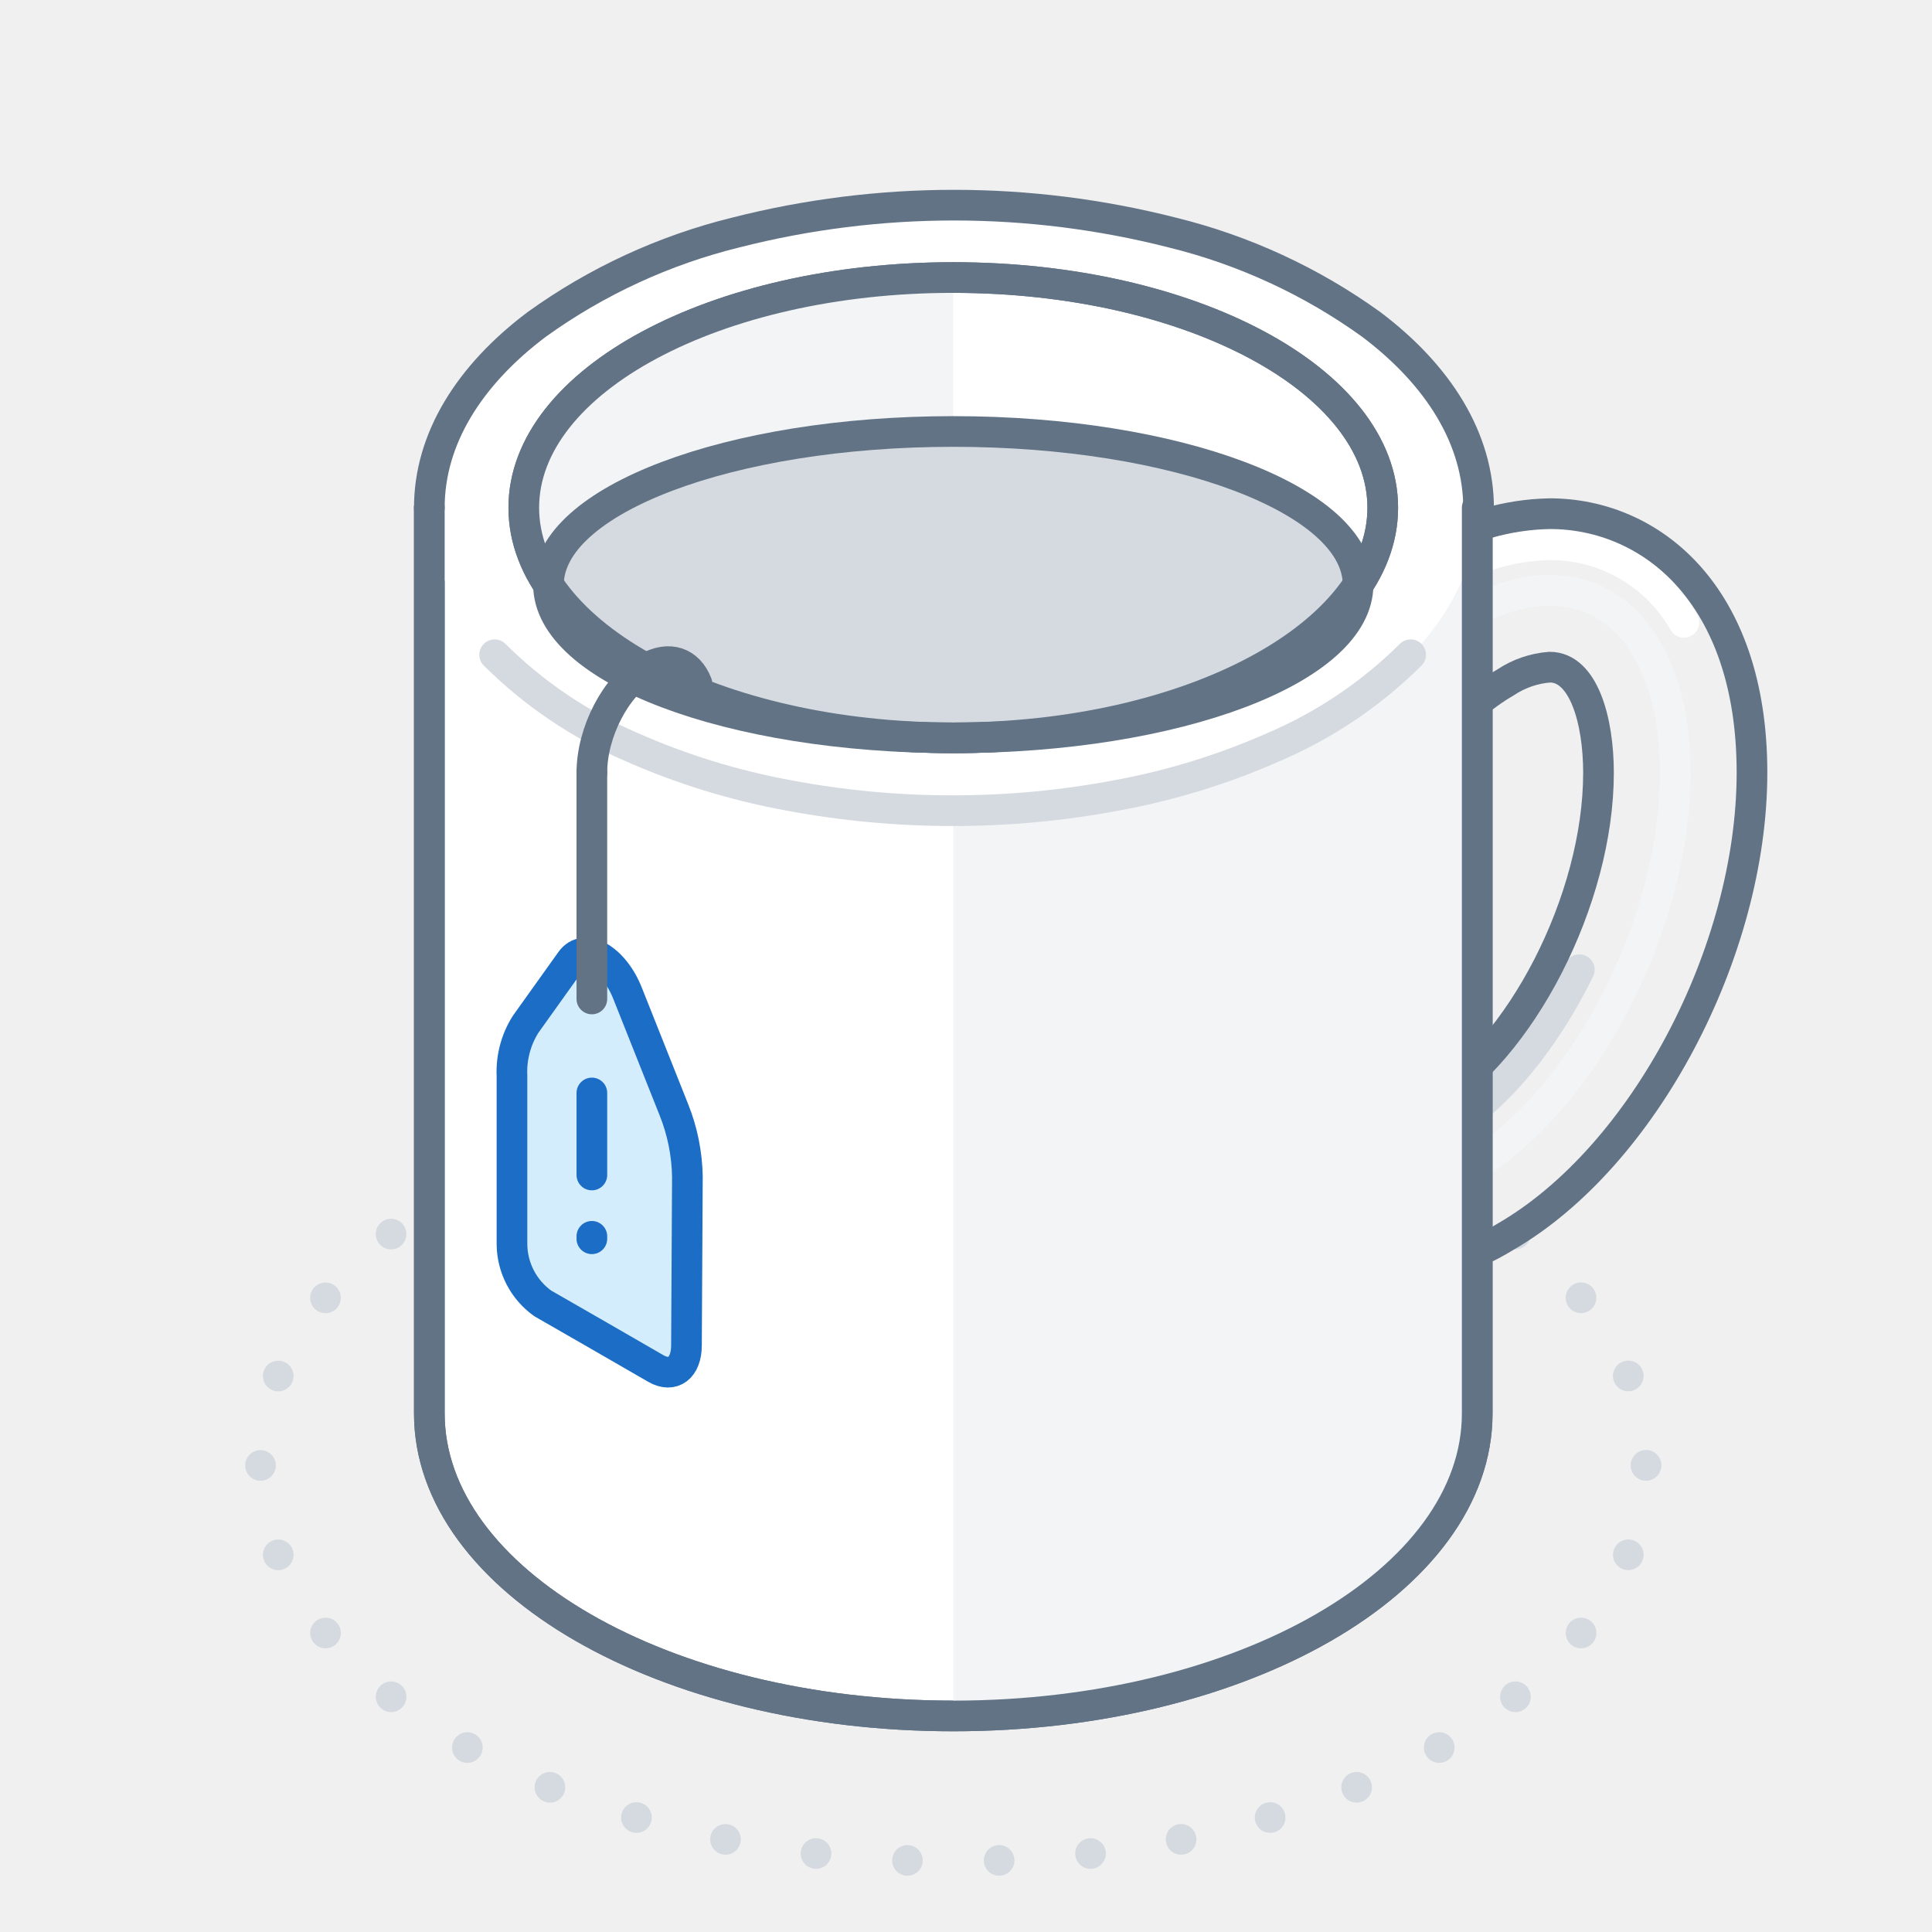
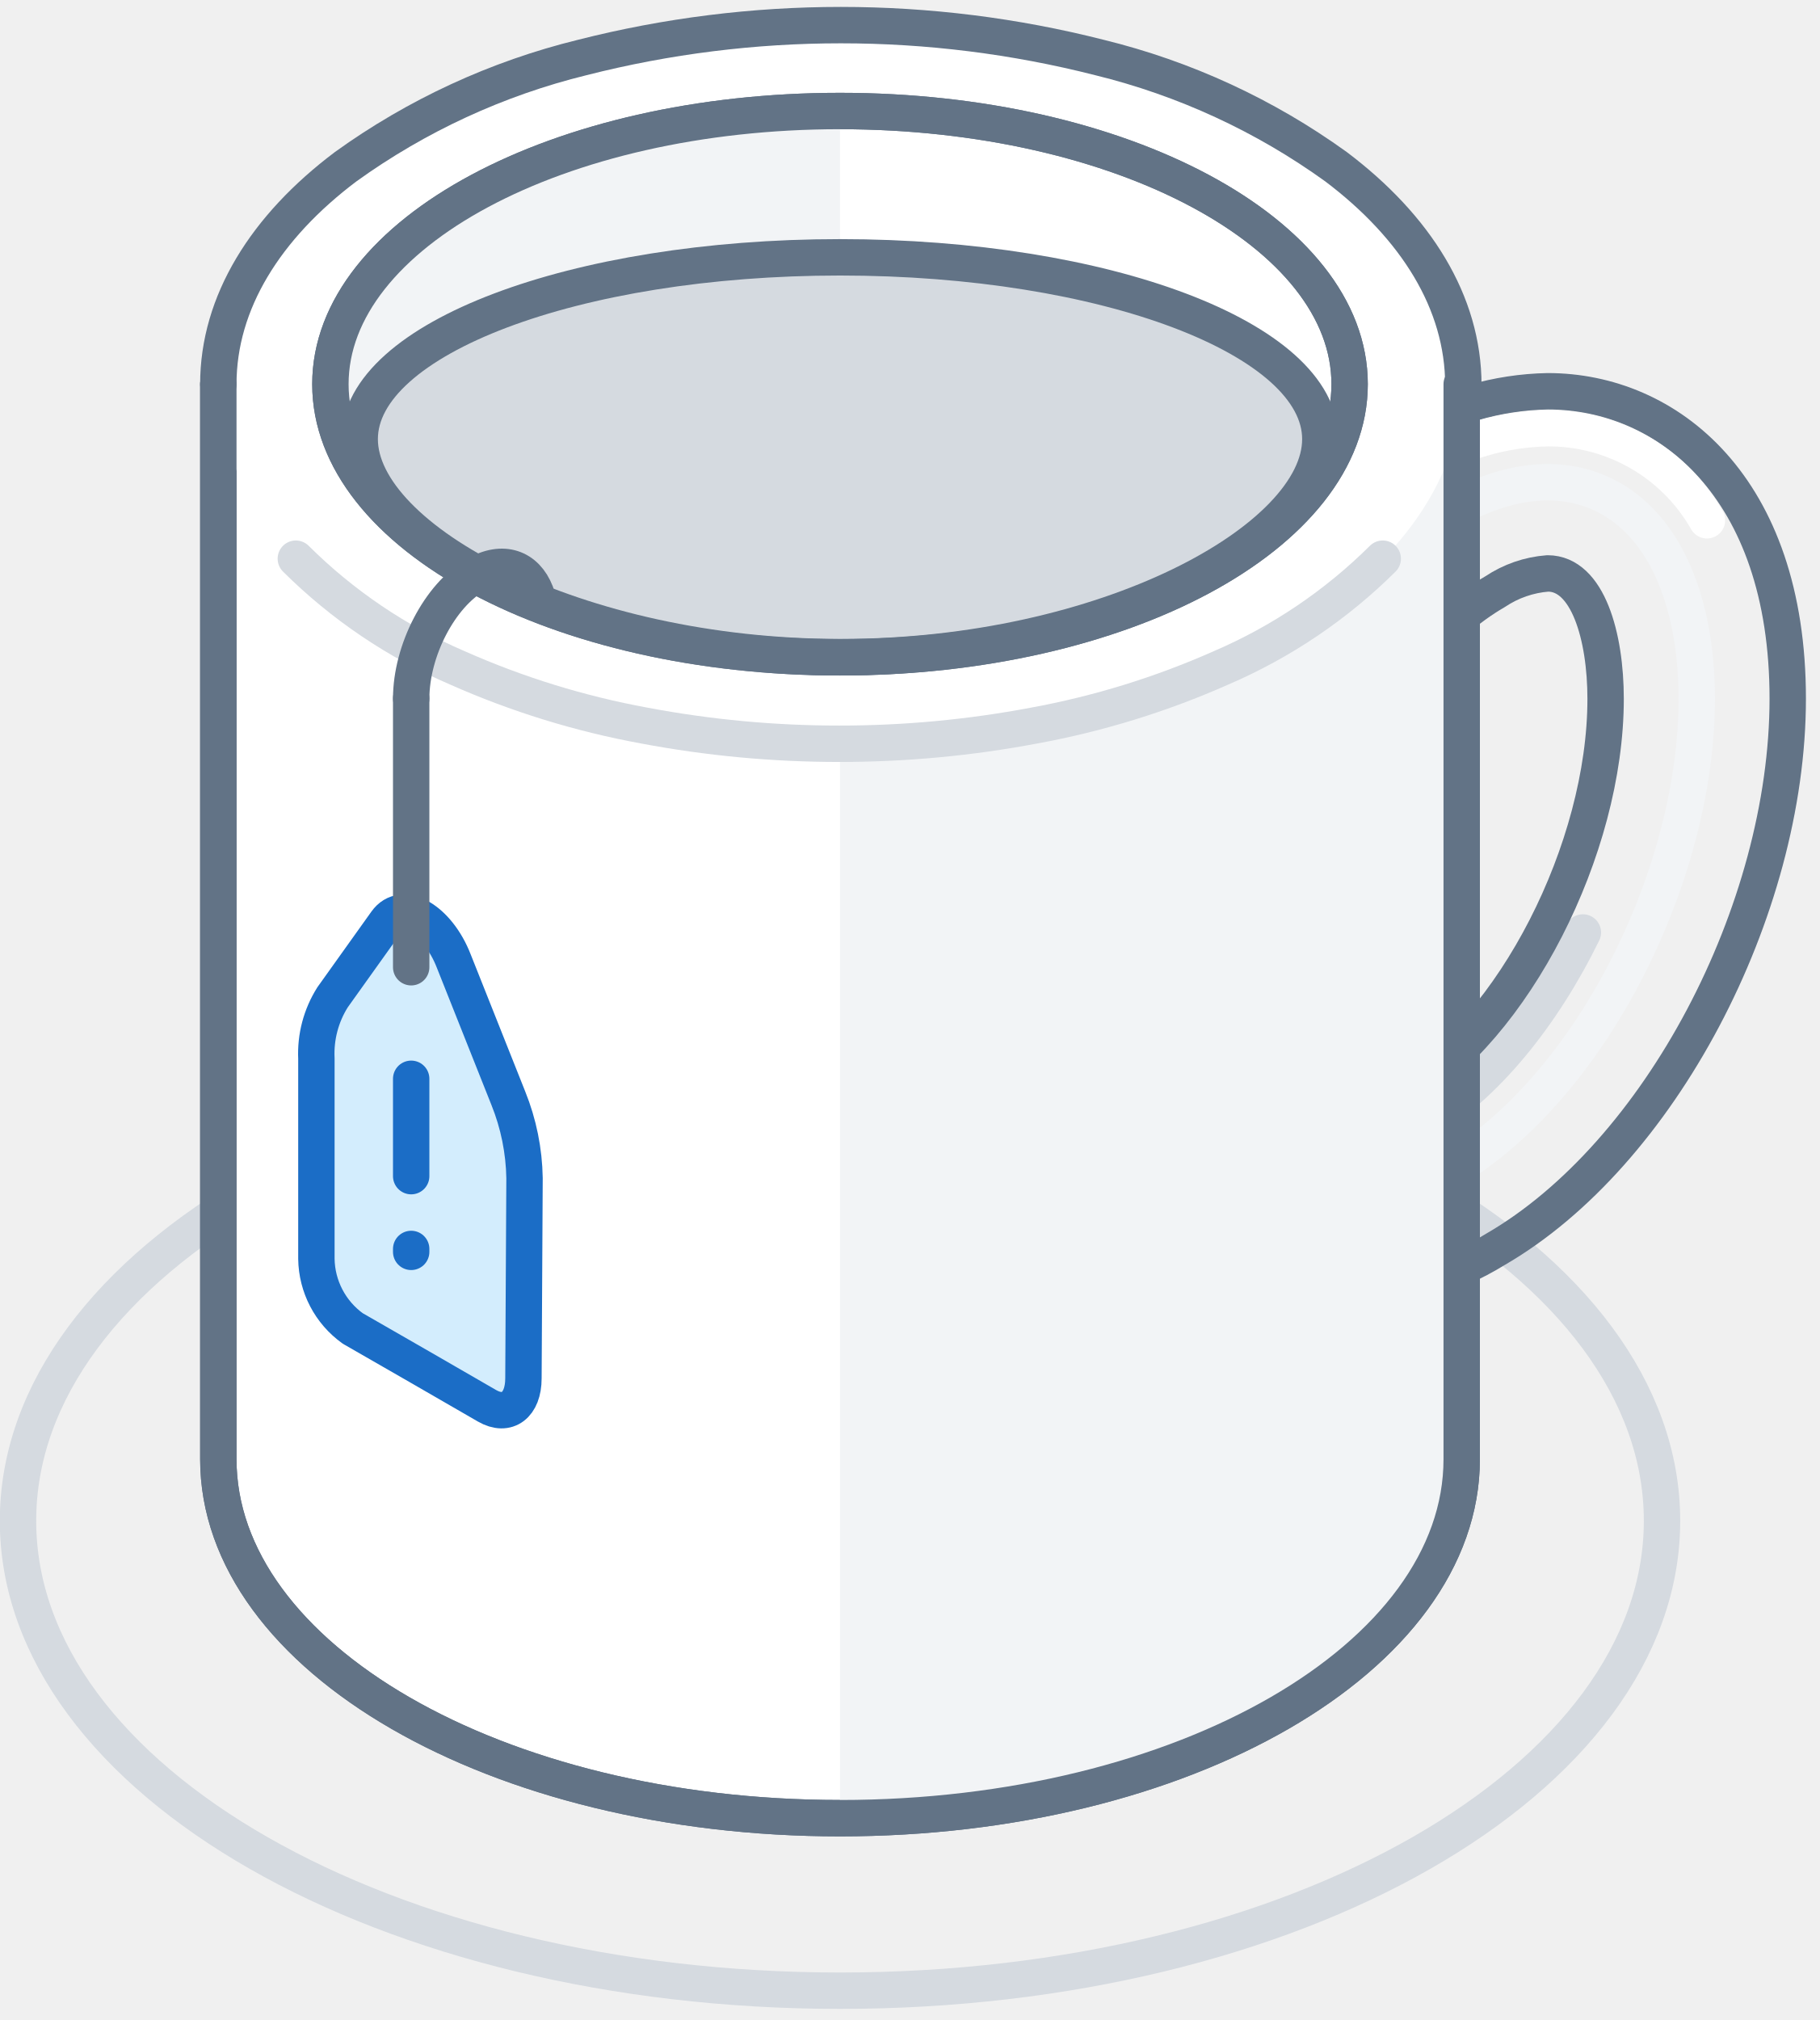
- <svg xmlns="http://www.w3.org/2000/svg" width="126" height="126" viewBox="0 0 126 126">
-   <defs>
-     <style>.cls-1,.cls-11,.cls-2,.cls-3,.cls-4,.cls-5{fill:none;}.cls-1,.cls-4{stroke:#d5dae0;}.cls-1,.cls-10,.cls-2,.cls-3,.cls-4,.cls-5,.cls-6,.cls-9{stroke-linecap:round;stroke-linejoin:round;stroke-width:2px;}.cls-1{stroke-dasharray:0 5.98;}.cls-2,.cls-6,.cls-9{stroke:#627386;}.cls-3{stroke:#f2f4f6;}.cls-5{stroke:#fff;}.cls-6,.cls-8{fill:#fff;}.cls-7{fill:#f2f4f6;}.cls-9{fill:#d5dae0;}.cls-10{fill:#d3edfd;stroke:#1b6dc6;}</style>
-   </defs>
-   <g id="Layer_2" data-name="Layer 2">
-     <g id="Layer_4" data-name="Layer 4">
-       <ellipse class="cls-1" cx="62.17" cy="95.57" rx="45.18" ry="25.82" />
-       <path class="cls-2" d="M90.29,83c-6.56,0-13.18-5.23-13.18-16.89S84.17,41,93.18,35.8a15.72,15.72,0,0,1,7.89-2.3c6.56,0,13.19,5.22,13.19,16.89S107.2,75.45,98.18,80.66A15.79,15.79,0,0,1,90.29,83Z" />
-       <ellipse class="cls-3" cx="95.68" cy="58.23" rx="20.84" ry="11.79" transform="translate(4.64 123.47) rotate(-66.95)" />
-       <path class="cls-4" d="M103,63.24c-2.23,4.56-5.4,8.49-8.86,10.49A8.05,8.05,0,0,1,90.29,75c-3.82,0-5.18-4.78-5.18-8.88" />
-       <path class="cls-5" d="M79.11,66.07c0-11.13,6.62-23.66,15.07-28.54a13.75,13.75,0,0,1,6.89-2,10,10,0,0,1,8.75,5.06" />
-       <path class="cls-2" d="M90.29,73c-2.2,0-3.18-3.46-3.18-6.88,0-8.25,5.07-18.14,11.07-21.61a6,6,0,0,1,2.89-1c2.2,0,3.18,3.46,3.18,6.89,0,8.25-5.07,18.14-11.07,21.6A5.85,5.85,0,0,1,90.29,73Z" />
-       <path class="cls-6" d="M28,33.11V92.18c0,10.9,15.3,19.73,34.17,19.73s34.17-8.83,34.17-19.73V33.11Z" />
-       <path class="cls-7" d="M62.17,111.91c18.87,0,34.17-8.83,34.17-19.73V33.11H62.17Z" />
-       <ellipse class="cls-8" cx="62.17" cy="33.11" rx="34.17" ry="19.73" />
-       <path class="cls-2" d="M28,33.11V92.18c0,10.9,15.3,19.73,34.17,19.73s34.17-8.83,34.17-19.73V33.11" />
-       <ellipse class="cls-6" cx="62.17" cy="33.11" rx="28.01" ry="15.01" />
-       <path class="cls-7" d="M62.17,18.11h0c-15.47,0-28,6.72-28,15s12.55,15,28,15h0Z" />
-       <ellipse class="cls-9" cx="62.17" cy="38.13" rx="26.4" ry="9.99" />
-       <ellipse class="cls-2" cx="62.17" cy="33.11" rx="28.01" ry="15.01" />
-       <path class="cls-2" d="M28,33.11c0-4.49,2.6-8.64,7-11.95a37.57,37.57,0,0,1,13-6,57.65,57.65,0,0,1,28.43,0,37.49,37.49,0,0,1,13,6c4.39,3.31,7,7.46,7,12" />
-       <path class="cls-4" d="M92,42.7a28.62,28.62,0,0,1-8.89,6,45.59,45.59,0,0,1-10.27,3.17,57.54,57.54,0,0,1-10.71,1,57.57,57.57,0,0,1-10.72-1,45.59,45.59,0,0,1-10.27-3.17,28.56,28.56,0,0,1-8.88-6" />
-       <path class="cls-2" d="M45.45,44.58c-.54-1.39-1.81-1.86-3.29-1-2,1.14-3.56,4.18-3.56,6.81" />
-       <path class="cls-10" d="M44.77,87.74c0,1.47-.89,2.15-2,1.51l-3.69-2.13L35.39,85a4.79,4.79,0,0,1-2-3.83v-11a5.8,5.8,0,0,1,.89-3.37l2.95-4.13c.89-1.25,2.83-.13,3.71,2.14l3,7.54a12.28,12.28,0,0,1,.89,4.39Z" />
-       <line class="cls-2" x1="38.6" y1="50.38" x2="38.6" y2="65.15" />
-       <line class="cls-10" x1="38.6" y1="71.28" x2="38.6" y2="76.63" />
-       <line class="cls-10" x1="38.6" y1="80.79" x2="38.6" y2="80.63" />
-       <rect class="cls-11" width="126" height="126" />
+ <svg xmlns="http://www.w3.org/2000/svg" width="100px" height="111px" viewBox="0 0 100 111" version="1.1">
+   <g id="Page-1" stroke="none" stroke-width="1" fill="none" fill-rule="evenodd">
+     <g id="alert" transform="translate(-16, -12)">
+       <path d="M62.17,121.39 C87.122,121.39 107.35,109.83 107.35,95.57 C107.35,81.31 87.122,69.75 62.17,69.75 C37.218,69.75 16.99,81.31 16.99,95.57 C16.99,109.83 37.218,121.39 62.17,121.39 Z" id="Oval" stroke="#D5DAE0" stroke-width="2" stroke-linecap="round" stroke-linejoin="round" stroke-dasharray="0" />
+       <path d="M90.29,83 C83.73,83 77.11,77.77 77.11,66.11 C77.11,54.45 84.17,41 93.18,35.8 C95.56,34.347 98.283,33.553 101.07,33.5 C107.63,33.5 114.26,38.72 114.26,50.39 C114.26,62.06 107.2,75.45 98.18,80.66 C95.803,82.124 93.081,82.931 90.29,83 Z" id="Path" stroke="#627386" stroke-width="2" stroke-linecap="round" stroke-linejoin="round" />
+       <ellipse id="Oval" stroke="#F2F4F6" stroke-width="2" stroke-linecap="round" stroke-linejoin="round" transform="translate(95.68312, 58.22779) rotate(-66.95) translate(-95.68312, -58.22779) " cx="95.683" cy="58.228" rx="20.84" ry="11.79" />
+       <path d="M103,63.24 C100.77,67.8 97.6,71.73 94.14,73.73 C92.986,74.475 91.661,74.912 90.29,75 C86.47,75 85.11,70.22 85.11,66.12" id="Path" stroke="#D5DAE0" stroke-width="2" stroke-linecap="round" stroke-linejoin="round" />
+       <path d="M79.11,66.07 C79.11,54.94 85.73,42.41 94.18,37.53 C96.259,36.265 98.637,35.575 101.07,35.53 C104.687,35.51 108.033,37.445 109.82,40.59" id="Path" stroke="#FFFFFF" stroke-width="2" stroke-linecap="round" stroke-linejoin="round" />
+       <path d="M90.29,73 C88.09,73 87.11,69.54 87.11,66.12 C87.11,57.87 92.18,47.98 98.18,44.51 C99.041,43.933 100.036,43.588 101.07,43.51 C103.27,43.51 104.25,46.97 104.25,50.4 C104.25,58.65 99.18,68.54 93.18,72 C92.322,72.584 91.325,72.929 90.29,73 Z" id="Path" stroke="#627386" stroke-width="2" stroke-linecap="round" stroke-linejoin="round" />
+       <path d="M28,33.11 L28,92.18 C28,103.08 43.3,111.91 62.17,111.91 C81.04,111.91 96.34,103.08 96.34,92.18 L96.34,33.11 L28,33.11 Z" id="Path" stroke="#627386" stroke-width="2" fill="#FFFFFF" fill-rule="nonzero" stroke-linecap="round" stroke-linejoin="round" />
+       <path d="M62.17,111.91 C81.04,111.91 96.34,103.08 96.34,92.18 L96.34,33.11 L62.17,33.11 L62.17,111.91 Z" id="Path" fill="#F2F4F6" fill-rule="nonzero" />
+       <ellipse id="Oval" fill="#FFFFFF" fill-rule="nonzero" cx="62.17" cy="33.11" rx="34.17" ry="19.73" />
+       <path d="M28,33.11 L28,92.18 C28,103.08 43.3,111.91 62.17,111.91 C81.04,111.91 96.34,103.08 96.34,92.18 L96.34,33.11" id="Path" stroke="#627386" stroke-width="2" stroke-linecap="round" stroke-linejoin="round" />
+       <ellipse id="Oval" stroke="#627386" stroke-width="2" fill="#FFFFFF" fill-rule="nonzero" stroke-linecap="round" stroke-linejoin="round" cx="62.17" cy="33.11" rx="28.01" ry="15.01" />
+       <path d="M62.17,18.11 L62.17,18.11 C46.7,18.11 34.17,24.83 34.17,33.11 C34.17,41.39 46.72,48.11 62.17,48.11 L62.17,48.11 L62.17,18.11 Z" id="Path" fill="#F2F4F6" fill-rule="nonzero" />
+       <path d="M62.215,48.11 C76.795,48.11 88.57,41.647 88.57,36.13 C88.57,30.613 76.75,26.14 62.17,26.14 C47.59,26.14 35.77,30.613 35.77,36.13 C35.77,41.647 47.635,48.11 62.215,48.11 Z" id="Oval" stroke="#627386" stroke-width="2" fill="#D5DAE0" fill-rule="nonzero" stroke-linecap="round" stroke-linejoin="round" />
+       <ellipse id="Oval" stroke="#627386" stroke-width="2" stroke-linecap="round" stroke-linejoin="round" cx="62.17" cy="33.11" rx="28.01" ry="15.01" />
+       <path d="M28,33.11 C28,28.62 30.6,24.47 35,21.16 C38.909,18.345 43.322,16.308 48,15.16 C57.328,12.787 67.102,12.787 76.43,15.16 C81.109,16.306 85.522,18.343 89.43,21.16 C93.82,24.47 96.43,28.62 96.43,33.16" id="Path" stroke="#627386" stroke-width="2" stroke-linecap="round" stroke-linejoin="round" />
+       <path d="M92,42.7 C89.441,45.242 86.425,47.278 83.11,48.7 C79.824,50.158 76.376,51.222 72.84,51.87 C69.309,52.537 65.723,52.872 62.13,52.87 C58.533,52.872 54.944,52.537 51.41,51.87 C47.874,51.222 44.426,50.158 41.14,48.7 C37.828,47.278 34.815,45.242 32.26,42.7" id="Path" stroke="#D5DAE0" stroke-width="2" stroke-linecap="round" stroke-linejoin="round" />
+       <path d="M45.45,44.58 C44.91,43.19 43.64,42.72 42.16,43.58 C40.16,44.72 38.6,47.76 38.6,50.39" id="Path" stroke="#627386" stroke-width="2" stroke-linecap="round" stroke-linejoin="round" />
+       <path d="M44.77,87.74 C44.77,89.21 43.88,89.89 42.77,89.25 L39.08,87.12 L35.39,85 C34.153,84.114 33.41,82.692 33.39,81.17 L33.39,70.17 C33.334,68.982 33.645,67.806 34.28,66.8 L37.23,62.67 C38.12,61.42 40.06,62.54 40.94,64.81 L43.94,72.35 C44.503,73.746 44.805,75.234 44.83,76.74 L44.77,87.74 Z" id="Path" stroke="#1B6DC6" stroke-width="2" fill="#D3EDFD" fill-rule="nonzero" stroke-linecap="round" stroke-linejoin="round" />
+       <path d="M38.6,50.38 L38.6,65.15" id="Path" stroke="#627386" stroke-width="2" stroke-linecap="round" stroke-linejoin="round" />
+       <path d="M38.6,71.28 L38.6,76.63" id="Path" stroke="#1B6DC6" stroke-width="2" fill="#D3EDFD" fill-rule="nonzero" stroke-linecap="round" stroke-linejoin="round" />
+       <path d="M38.6,80.79 L38.6,80.63" id="Path" stroke="#1B6DC6" stroke-width="2" fill="#D3EDFD" fill-rule="nonzero" stroke-linecap="round" stroke-linejoin="round" />
+       <rect id="Rectangle" x="0" y="0" width="126" height="126" />
    </g>
  </g>
</svg>
